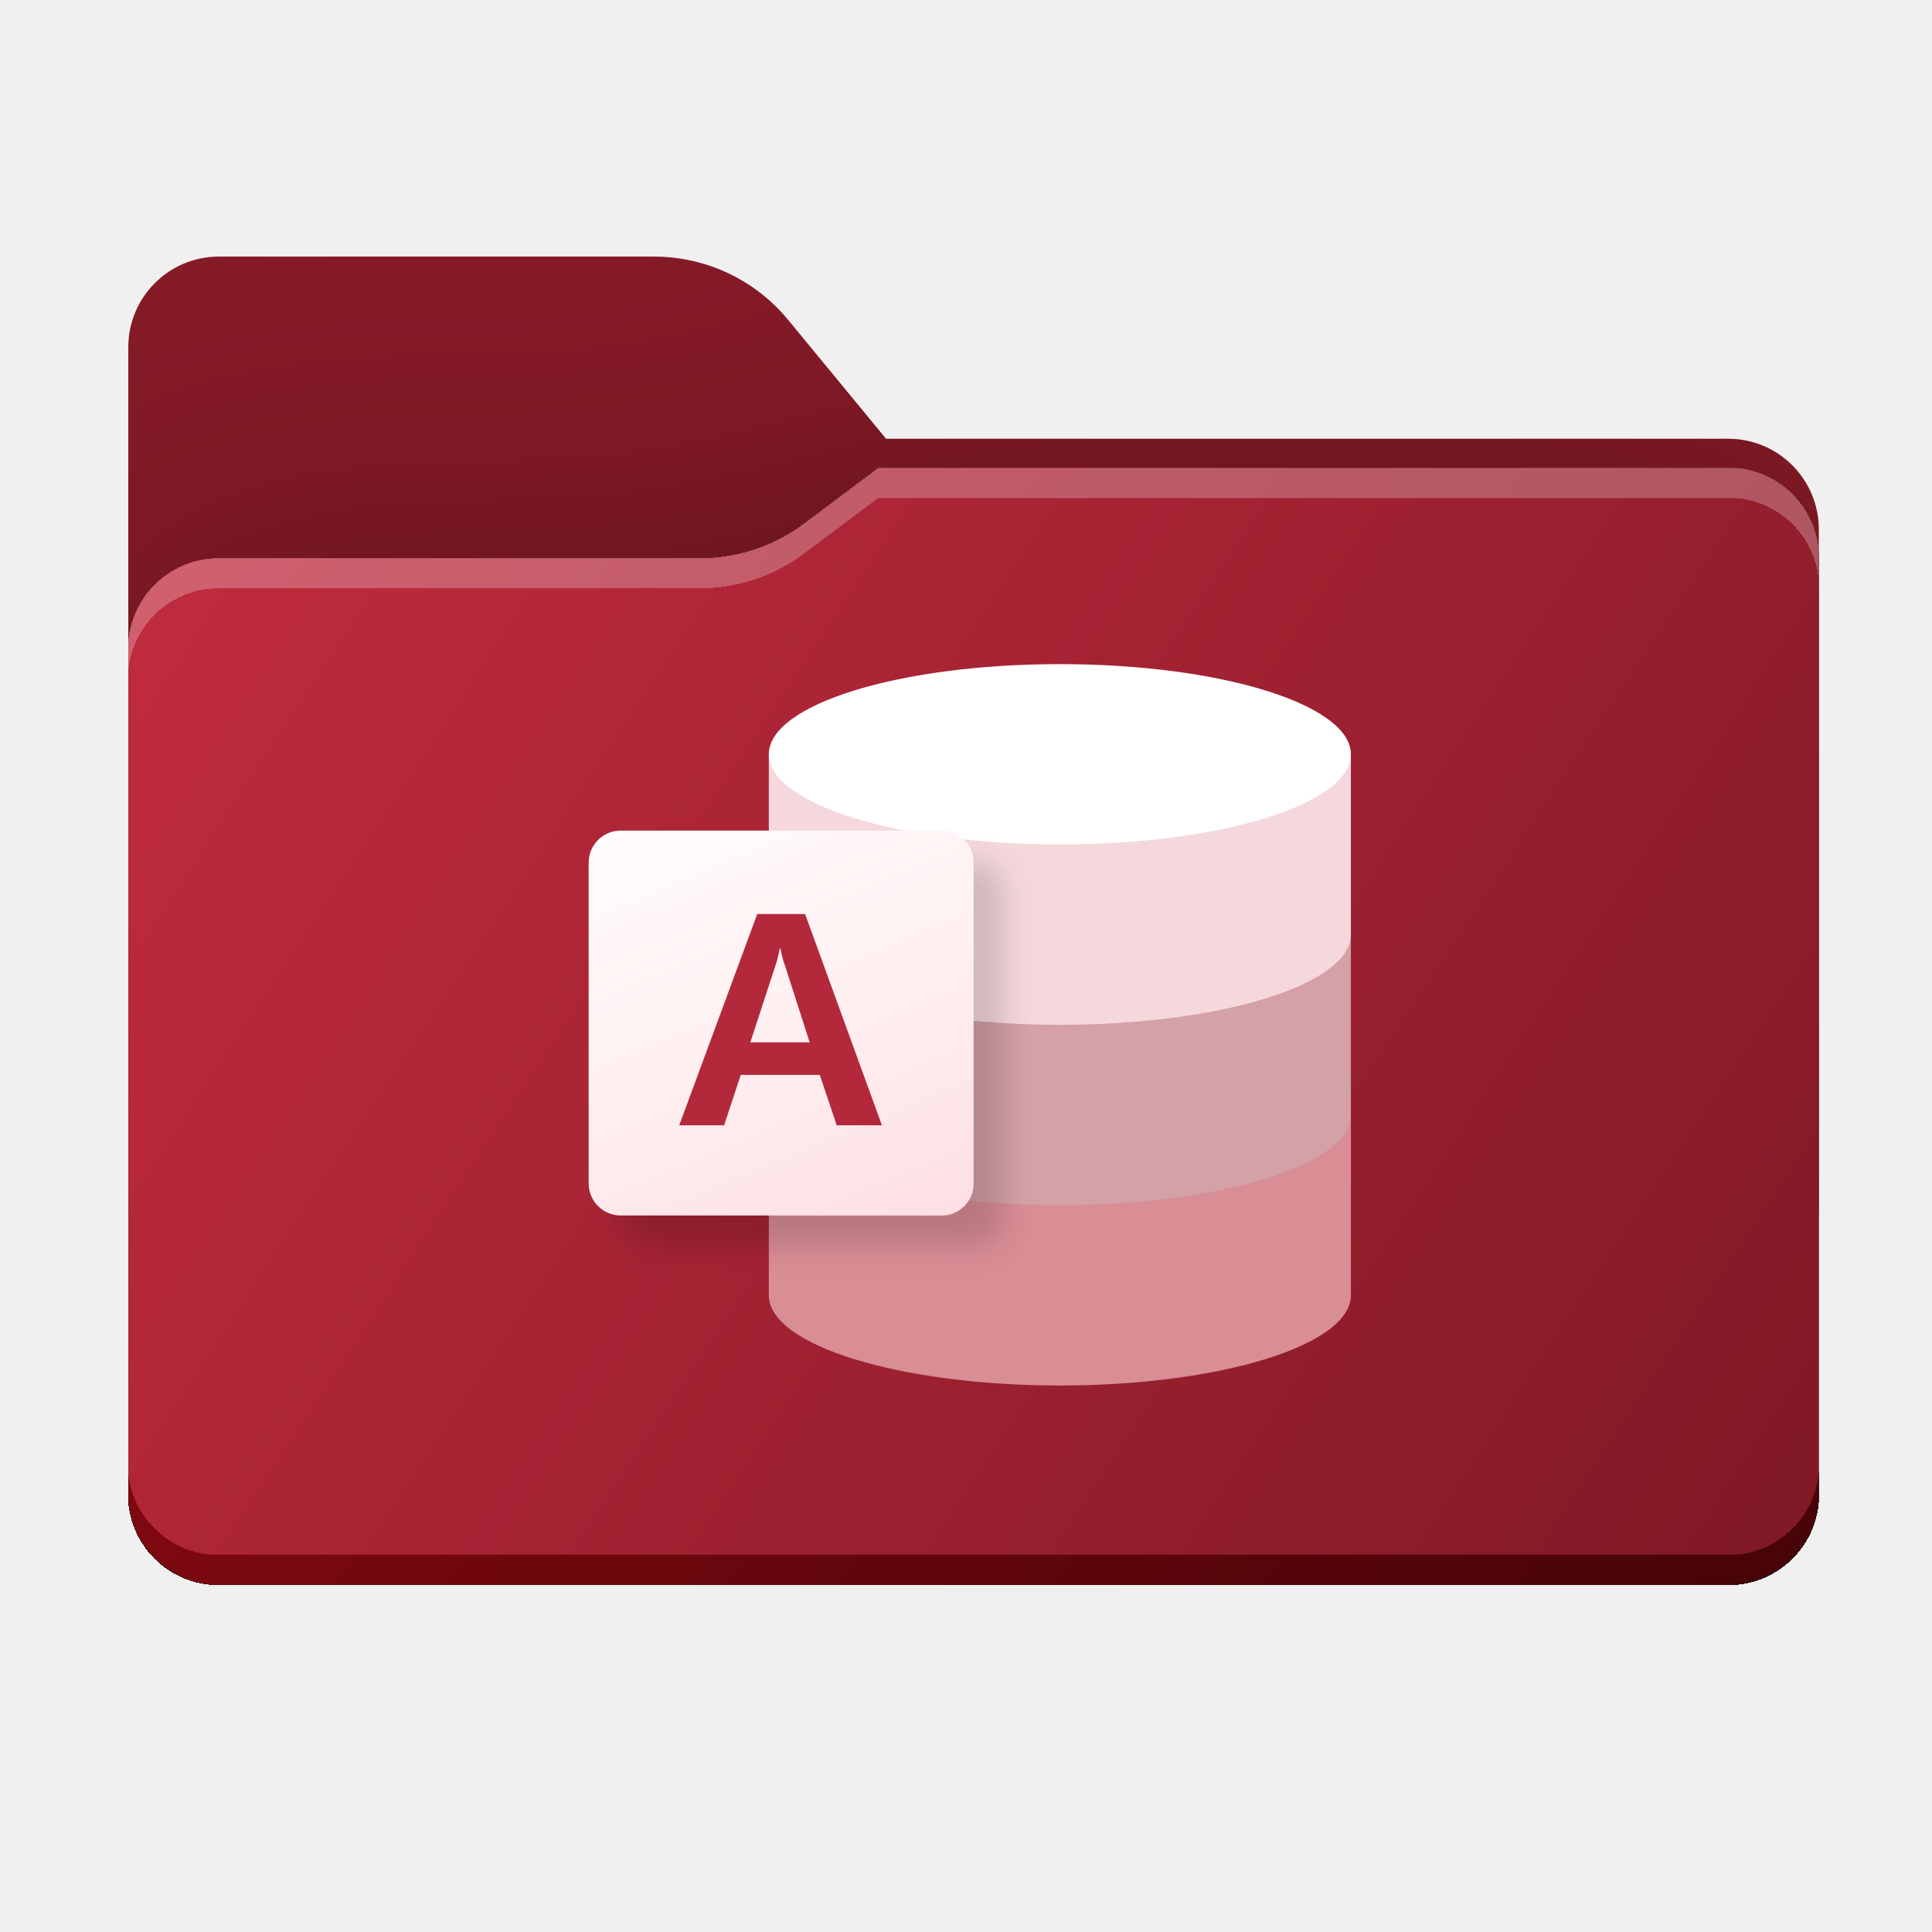
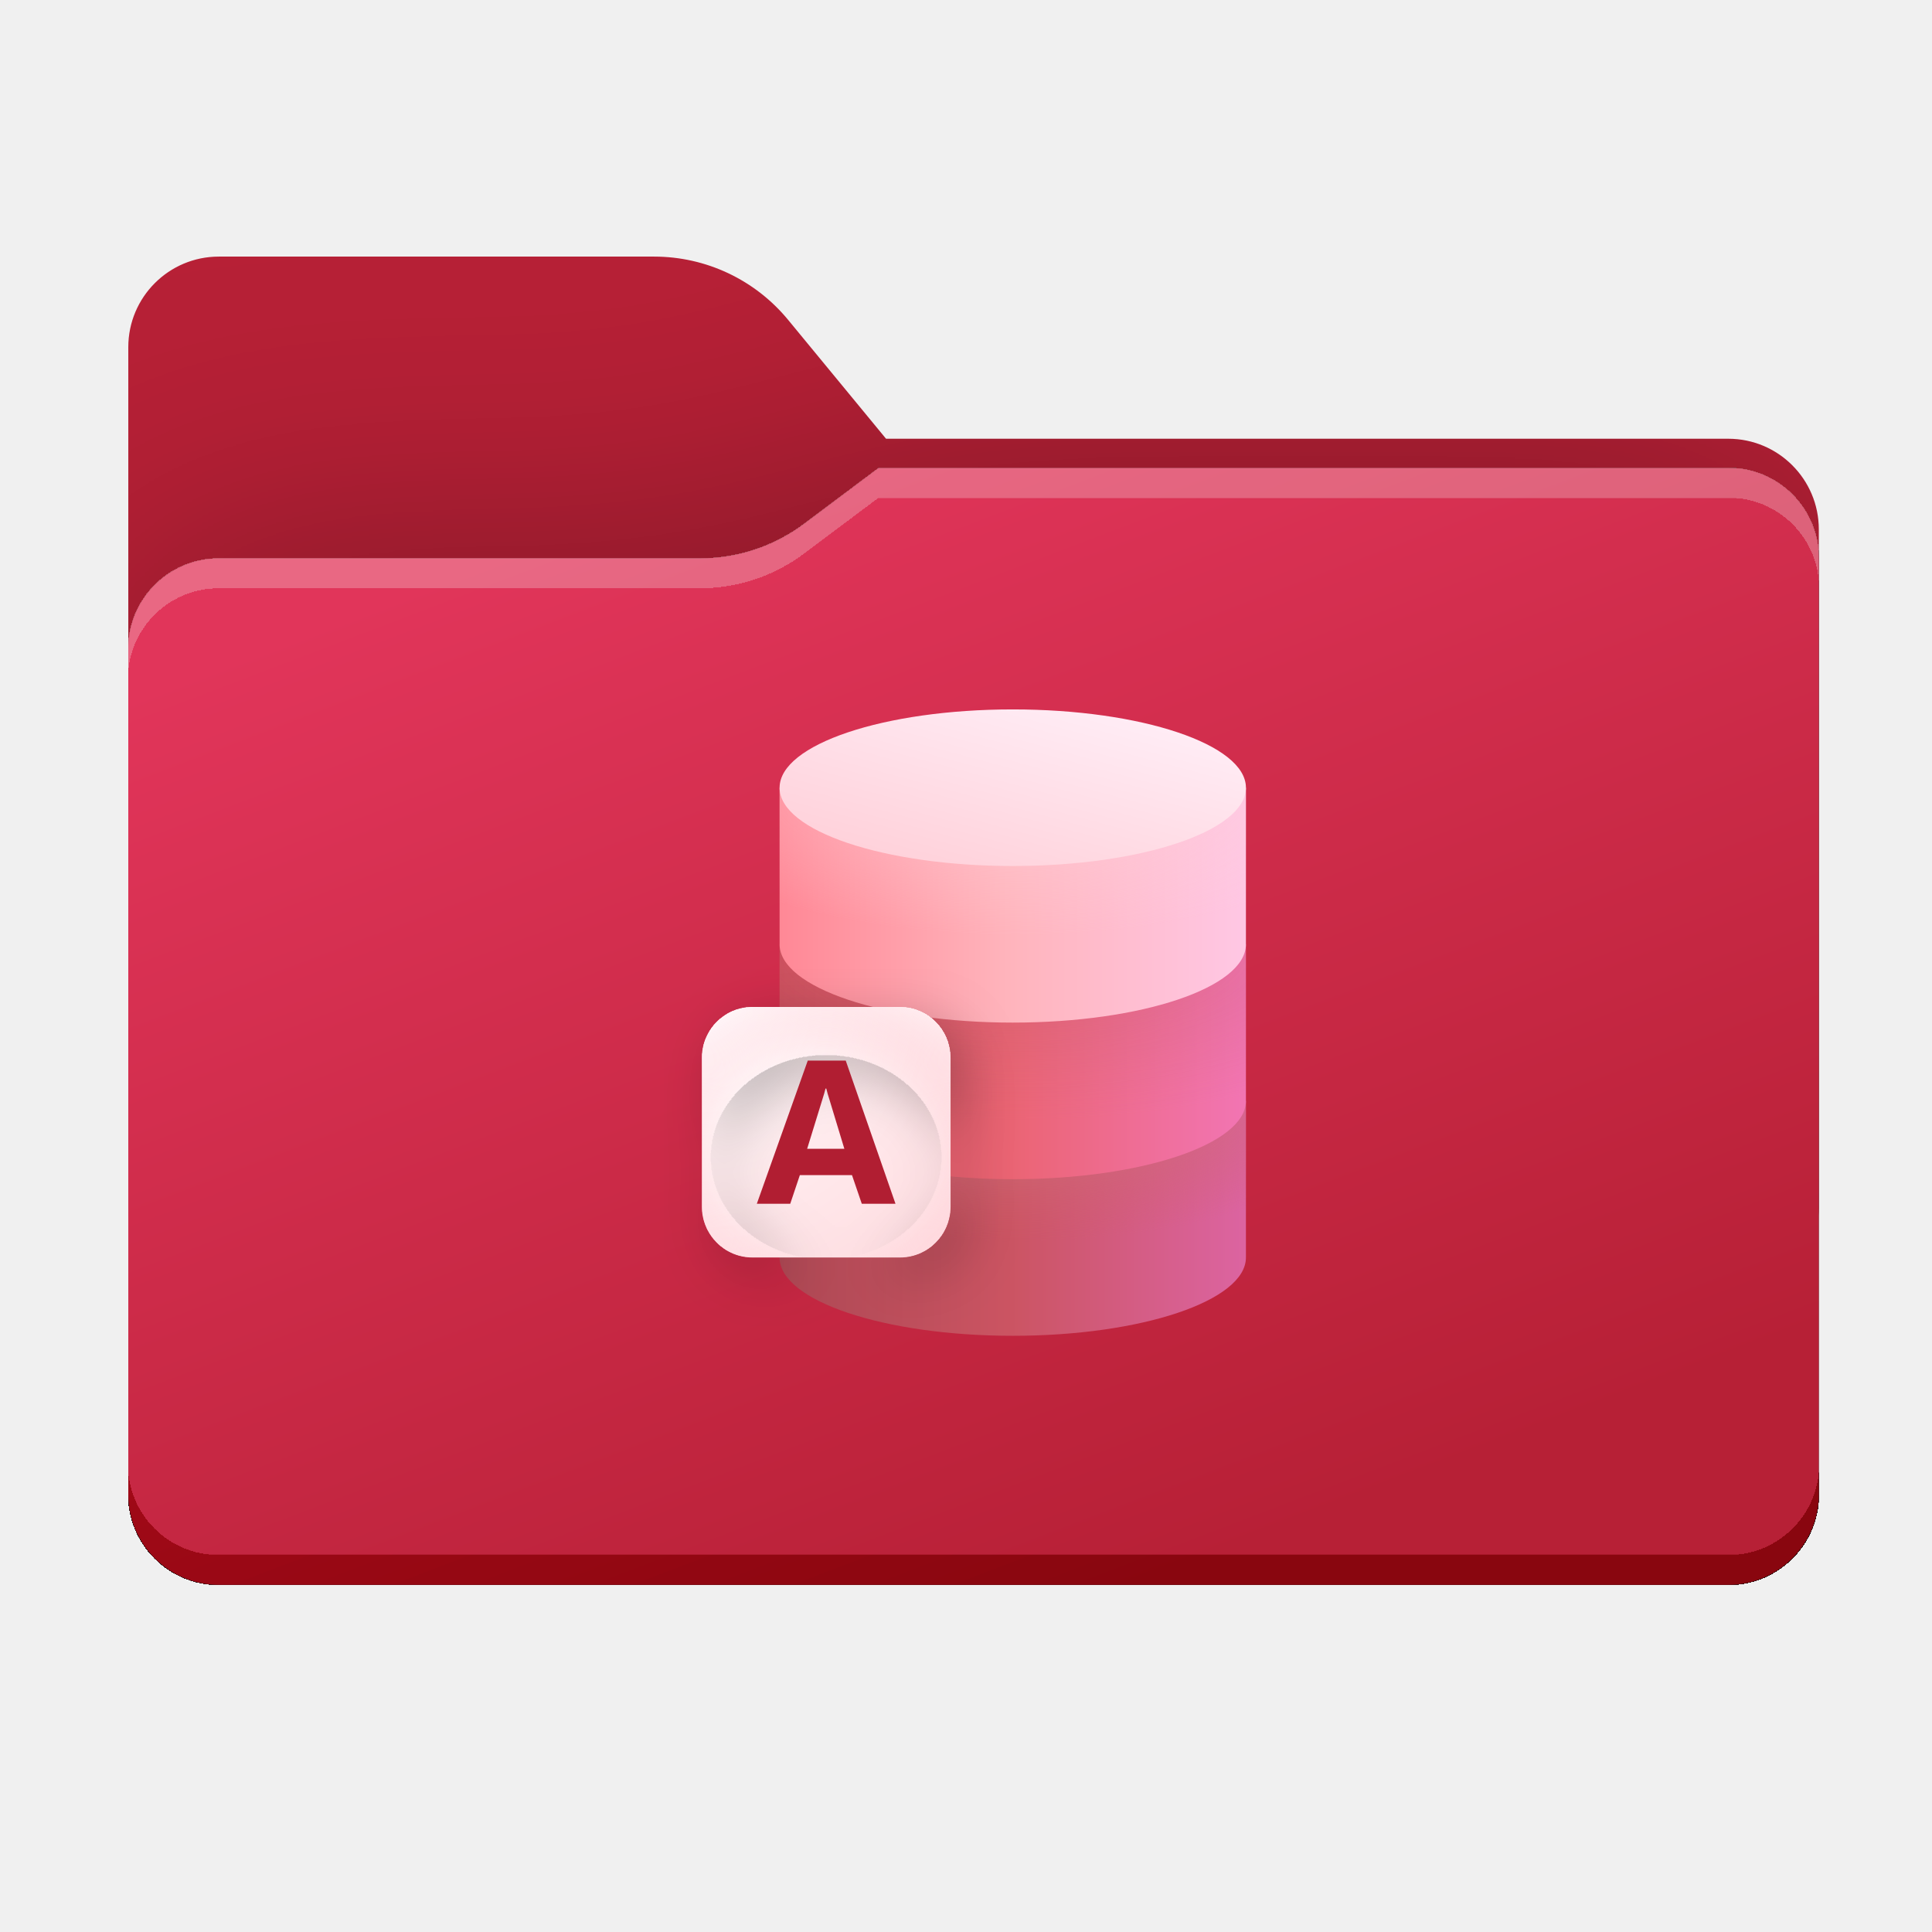
<svg xmlns="http://www.w3.org/2000/svg" width="256" height="256" viewBox="0 0 256 256" fill="none">
-   <path fill-rule="evenodd" clip-rule="evenodd" d="M104.425 42.378C100.056 37.073 93.544 34 86.671 34H29C22.373 34 17 39.373 17 46V58.137V68.2V160C17 166.627 22.373 172 29 172H229C235.627 172 241 166.627 241 160V70.137C241 63.51 235.627 58.137 229 58.137H117.404L104.425 42.378Z" fill="#861A27" />
-   <mask id="mask0_719_17199" style="mask-type:alpha" maskUnits="userSpaceOnUse" x="17" y="34" width="224" height="138">
-     <path fill-rule="evenodd" clip-rule="evenodd" d="M104.425 42.378C100.056 37.073 93.544 34 86.671 34H29C22.373 34 17 39.373 17 46V58.137V68.2V160C17 166.627 22.373 172 29 172H229C235.627 172 241 166.627 241 160V70.137C241 63.51 235.627 58.137 229 58.137H117.404L104.425 42.378Z" fill="url(#paint0_linear_719_17199)" />
-   </mask>
-   <g mask="url(#mask0_719_17199)">
-     <g style="mix-blend-mode:multiply" filter="url(#filter0_f_719_17199)">
-       <path fill-rule="evenodd" clip-rule="evenodd" d="M92.789 74C97.764 74 102.605 72.387 106.586 69.402L116.459 62H229C235.627 62 241 67.373 241 74V108V160C241 166.627 235.627 172 229 172H29C22.373 172 17 166.627 17 160L17 108V86C17 79.373 22.373 74 29 74H87H92.789Z" fill="black" fill-opacity="0.3" />
+   <g clip-path="url(#clip0_4312_14241)">
+     <path d="M104.425 42.378C100.056 37.073 93.544 34 86.671 34H29C22.373 34 17 39.373 17 46V160C17 166.627 22.373 172 29 172H229C235.627 172 241 166.627 241 160V70.137C241 63.51 235.627 58.137 229 58.137H117.404L104.425 42.378Z" fill="url(#paint0_linear_4312_14241)" />
+     <mask id="mask0_4312_14241" style="mask-type:alpha" maskUnits="userSpaceOnUse" x="17" y="34" width="224" height="138">
+       <path d="M86.671 34C93.543 34 100.057 37.073 104.426 42.378L117.403 58.137H229C235.627 58.137 241 63.51 241 70.137V160C241 166.627 235.627 172 229 172H29C22.373 172 17 166.627 17 160V46C17 39.373 22.373 34 29 34H86.671Z" fill="url(#paint1_linear_4312_14241)" />
+     </mask>
+     <g mask="url(#mask0_4312_14241)">
+       <g filter="url(#filter0_f_4312_14241)" style="mix-blend-mode:multiply">
+         <path d="M241 160C241 166.627 235.627 172 229 172H29C22.373 172 17 166.627 17 160V86C17 79.373 22.373 74 29 74H92.79C97.765 74 102.605 72.386 106.586 69.402L116.46 62H229C235.627 62 241 67.373 241 74V160Z" fill="black" fill-opacity="0.3" />
+       </g>
    </g>
+     <g filter="url(#filter1_ii_4312_14241)">
+       <path d="M241 198C241 204.627 235.627 210 229 210H29C22.373 210 17 204.627 17 198V86C17 79.373 22.373 74 29 74H92.79C97.765 74 102.605 72.386 106.586 69.402L116.46 62H229C235.627 62 241 67.373 241 74V198Z" fill="url(#paint2_linear_4312_14241)" />
+     </g>
+     <path d="M165.093 145.875V166.625C165.093 172.355 151.257 177 134.196 177C117.135 177 103.3 172.355 103.3 166.625V145.875H165.093Z" fill="url(#paint3_linear_4312_14241)" />
+     <path d="M165.093 145.875V166.625C165.093 172.355 151.257 177 134.196 177C117.135 177 103.3 172.355 103.3 166.625V145.875H165.093Z" fill="url(#paint4_radial_4312_14241)" />
+     <path d="M165.093 125.125V145.875C165.093 151.605 151.257 156.25 134.196 156.25C117.135 156.25 103.3 151.605 103.3 145.875V125.125H165.093Z" fill="url(#paint5_linear_4312_14241)" />
+     <path d="M165.093 125.125V145.875C165.093 151.605 151.257 156.25 134.196 156.25C117.135 156.25 103.3 151.605 103.3 145.875V125.125H165.093Z" fill="url(#paint6_radial_4312_14241)" />
+     <path d="M165.093 104.375V125.125C165.093 130.855 151.257 135.5 134.196 135.5C117.135 135.5 103.3 130.855 103.3 125.125V104.375H165.093Z" fill="url(#paint7_linear_4312_14241)" />
+     <path d="M165.093 104.375V125.125C165.093 130.855 151.257 135.5 134.196 135.5C117.135 135.5 103.3 130.855 103.3 125.125V104.375H165.093Z" fill="url(#paint8_radial_4312_14241)" />
+     <path d="M134.196 114.75C117.133 114.75 103.3 110.105 103.3 104.375C103.3 98.645 117.133 94 134.196 94C151.259 94 165.093 98.645 165.093 104.375C165.093 110.105 151.259 114.75 134.196 114.75Z" fill="url(#paint9_linear_4312_14241)" />
+     <path d="M99.694 133.425H119.263C122.959 133.425 125.956 136.444 125.956 140.168V159.882C125.956 163.606 122.959 166.625 119.263 166.625H99.694C95.997 166.625 93 163.606 93 159.882V140.168C93 136.444 95.997 133.425 99.694 133.425Z" fill="url(#paint10_radial_4312_14241)" />
+     <g filter="url(#filter2_d_4312_14241)">
+       <path d="M99.694 133.425H119.263C122.959 133.425 125.956 136.444 125.956 140.168V159.882C125.956 163.606 122.959 166.625 119.263 166.625H99.694C95.997 166.625 93 163.606 93 159.882V140.168C93 136.444 95.997 133.425 99.694 133.425Z" fill="url(#paint11_radial_4312_14241)" shape-rendering="crispEdges" />
+     </g>
+     <path d="M100.282 159.508L107.034 140.533H112.064L118.658 159.508H114.193L112.893 155.711H105.984L104.71 159.508H100.282ZM106.956 152.218H111.881L109.871 145.59C109.8 145.352 109.736 145.135 109.673 144.941C109.612 144.738 109.551 144.504 109.489 144.24H109.383C109.33 144.461 109.273 144.677 109.212 144.889C109.151 145.099 109.08 145.33 109.001 145.578L106.953 152.219L106.956 152.218Z" fill="#B11E32" />
  </g>
-   <g filter="url(#filter1_ii_719_17199)">
-     <path fill-rule="evenodd" clip-rule="evenodd" d="M92.789 74C97.764 74 102.605 72.387 106.586 69.402L116.459 62H229C235.627 62 241 67.373 241 74V108V198C241 204.627 235.627 210 229 210H29C22.373 210 17 204.627 17 198L17 108V86C17 79.373 22.373 74 29 74H87H92.789Z" fill="url(#paint1_linear_719_17199)" />
-   </g>
-   <path d="M101.873 147.74V171.636C101.873 178.235 119.139 183.584 140.437 183.584C161.735 183.584 179 178.235 179 171.636V147.74H101.873Z" fill="#D98D95" />
-   <path d="M101.873 123.844V147.74C101.873 154.339 119.139 159.688 140.437 159.688C161.735 159.688 179 154.339 179 147.74V123.844H101.873Z" fill="#D3A1A6" />
-   <path d="M101.873 99.948V123.844C101.873 130.443 119.139 135.792 140.437 135.792C161.735 135.792 179 130.443 179 123.844V99.948H101.873Z" fill="#F5D8DC" />
-   <path d="M140.437 111.896C161.735 111.896 179 106.547 179 99.948C179 93.349 161.735 88 140.437 88C119.139 88 101.873 93.349 101.873 99.948C101.873 106.547 119.139 111.896 140.437 111.896Z" fill="white" />
-   <g filter="url(#filter2_d_719_17199)">
-     <path d="M124.751 110.058H82.249C79.903 110.058 78 111.96 78 114.307V156.808C78 159.155 79.903 161.058 82.249 161.058H124.751C127.097 161.058 129 159.155 129 156.808V114.307C129 111.96 127.097 110.058 124.751 110.058Z" fill="url(#paint2_linear_719_17199)" />
-   </g>
-   <path d="M100.339 121.109H106.678L116.86 149.109H110.872L108.629 142.432H98.154L95.95 149.109H90L100.339 121.109ZM107.283 138.118L104.026 127.982C103.758 127.24 103.555 126.476 103.421 125.699H103.303C103.182 126.497 102.986 127.282 102.718 128.043L99.423 138.118H107.283Z" fill="#B3293B" />
  <defs>
-     <filter id="filter0_f_719_17199" x="-20" y="25" width="298" height="184" filterUnits="userSpaceOnUse" color-interpolation-filters="sRGB">
+     <filter id="filter0_f_4312_14241" x="-20" y="25" width="298" height="184" filterUnits="userSpaceOnUse" color-interpolation-filters="sRGB">
      <feFlood flood-opacity="0" result="BackgroundImageFix" />
      <feBlend mode="normal" in="SourceGraphic" in2="BackgroundImageFix" result="shape" />
-       <feGaussianBlur stdDeviation="18.5" result="effect1_foregroundBlur_719_17199" />
+       <feGaussianBlur stdDeviation="18.5" result="effect1_foregroundBlur_4312_14241" />
    </filter>
-     <filter id="filter1_ii_719_17199" x="17" y="62" width="224" height="148" filterUnits="userSpaceOnUse" color-interpolation-filters="sRGB">
+     <filter id="filter1_ii_4312_14241" x="17" y="62" width="224" height="148" filterUnits="userSpaceOnUse" color-interpolation-filters="sRGB">
      <feFlood flood-opacity="0" result="BackgroundImageFix" />
      <feBlend mode="normal" in="SourceGraphic" in2="BackgroundImageFix" result="shape" />
      <feColorMatrix in="SourceAlpha" type="matrix" values="0 0 0 0 0 0 0 0 0 0 0 0 0 0 0 0 0 0 127 0" result="hardAlpha" />
      <feOffset dy="4" />
      <feComposite in2="hardAlpha" operator="arithmetic" k2="-1" k3="1" />
      <feColorMatrix type="matrix" values="0 0 0 0 1 0 0 0 0 1 0 0 0 0 1 0 0 0 0.25 0" />
-       <feBlend mode="normal" in2="shape" result="effect1_innerShadow_719_17199" />
+       <feBlend mode="normal" in2="shape" result="effect1_innerShadow_4312_14241" />
      <feColorMatrix in="SourceAlpha" type="matrix" values="0 0 0 0 0 0 0 0 0 0 0 0 0 0 0 0 0 0 127 0" result="hardAlpha" />
      <feOffset dy="-4" />
      <feComposite in2="hardAlpha" operator="arithmetic" k2="-1" k3="1" />
      <feColorMatrix type="matrix" values="0 0 0 0 0 0 0 0 0 0 0 0 0 0 0 0 0 0 0.9 0" />
-       <feBlend mode="soft-light" in2="effect1_innerShadow_719_17199" result="effect2_innerShadow_719_17199" />
+       <feBlend mode="soft-light" in2="effect1_innerShadow_4312_14241" result="effect2_innerShadow_4312_14241" />
    </filter>
-     <filter id="filter2_d_719_17199" x="78" y="110.058" width="59" height="59" filterUnits="userSpaceOnUse" color-interpolation-filters="sRGB">
+     <filter id="filter2_d_4312_14241" x="88" y="128.425" width="46.956" height="47.2" filterUnits="userSpaceOnUse" color-interpolation-filters="sRGB">
      <feFlood flood-opacity="0" result="BackgroundImageFix" />
      <feColorMatrix in="SourceAlpha" type="matrix" values="0 0 0 0 0 0 0 0 0 0 0 0 0 0 0 0 0 0 127 0" result="hardAlpha" />
-       <feOffset dx="4" dy="4" />
-       <feGaussianBlur stdDeviation="2" />
+       <feOffset dx="2" dy="2" />
+       <feGaussianBlur stdDeviation="3.5" />
      <feComposite in2="hardAlpha" operator="out" />
-       <feColorMatrix type="matrix" values="0 0 0 0 0 0 0 0 0 0 0 0 0 0 0 0 0 0 0.15 0" />
-       <feBlend mode="normal" in2="BackgroundImageFix" result="effect1_dropShadow_719_17199" />
-       <feBlend mode="normal" in="SourceGraphic" in2="effect1_dropShadow_719_17199" result="shape" />
+       <feColorMatrix type="matrix" values="0 0 0 0 0 0 0 0 0 0 0 0 0 0 0 0 0 0 0.25 0" />
+       <feBlend mode="normal" in2="BackgroundImageFix" result="effect1_dropShadow_4312_14241" />
+       <feBlend mode="normal" in="SourceGraphic" in2="effect1_dropShadow_4312_14241" result="shape" />
    </filter>
-     <linearGradient id="paint0_linear_719_17199" x1="17" y1="34" x2="197.768" y2="215.142" gradientUnits="userSpaceOnUse">
+     <linearGradient id="paint0_linear_4312_14241" x1="17" y1="34" x2="197.768" y2="215.142" gradientUnits="userSpaceOnUse">
+       <stop stop-color="#B72036" />
+     </linearGradient>
+     <linearGradient id="paint1_linear_4312_14241" x1="17" y1="34" x2="197.768" y2="215.142" gradientUnits="userSpaceOnUse">
      <stop stop-color="#05815D" />
      <stop offset="1" stop-color="#0C575F" />
    </linearGradient>
-     <linearGradient id="paint1_linear_719_17199" x1="17" y1="62" x2="241" y2="210" gradientUnits="userSpaceOnUse">
-       <stop stop-color="#C32C3F" />
-       <stop offset="1" stop-color="#7F1825" />
+     <linearGradient id="paint2_linear_4312_14241" x1="176.439" y1="200.973" x2="119.815" y2="52.533" gradientUnits="userSpaceOnUse">
+       <stop stop-color="#B72036" />
+       <stop offset="1" stop-color="#E1355A" />
    </linearGradient>
-     <linearGradient id="paint2_linear_719_17199" x1="90.5" y1="103" x2="117" y2="166" gradientUnits="userSpaceOnUse">
-       <stop stop-color="#FFFDFD" />
-       <stop offset="0.474" stop-color="#FFF1F2" />
-       <stop offset="1" stop-color="#FEDFE3" />
+     <linearGradient id="paint3_linear_4312_14241" x1="165.093" y1="161.438" x2="103.3" y2="161.438" gradientUnits="userSpaceOnUse">
+       <stop stop-color="#DC64A1" />
+       <stop offset="0.51" stop-color="#CB5462" />
+       <stop offset="1" stop-color="#AE4854" />
    </linearGradient>
+     <radialGradient id="paint4_radial_4312_14241" cx="0" cy="0" r="1" gradientUnits="userSpaceOnUse" gradientTransform="translate(134.562 145.883) rotate(90) scale(31.125 79.7744)">
+       <stop offset="0.21" stop-color="#CE6E79" stop-opacity="0.698" />
+       <stop offset="0.6" stop-color="#D25B6A" stop-opacity="0" />
+     </radialGradient>
+     <linearGradient id="paint5_linear_4312_14241" x1="165.093" y1="140.688" x2="103.3" y2="140.688" gradientUnits="userSpaceOnUse">
+       <stop stop-color="#F275B3" />
+       <stop offset="0.51" stop-color="#EB6473" />
+       <stop offset="1" stop-color="#CE4E5C" />
+     </linearGradient>
+     <radialGradient id="paint6_radial_4312_14241" cx="0" cy="0" r="1" gradientUnits="userSpaceOnUse" gradientTransform="translate(134.562 125.125) rotate(90) scale(31.125 79.7744)">
+       <stop offset="0.21" stop-color="#BD5A66" stop-opacity="0.302" />
+       <stop offset="0.75" stop-color="#CA626F" stop-opacity="0" />
+     </radialGradient>
+     <linearGradient id="paint7_linear_4312_14241" x1="165.093" y1="119.938" x2="103.3" y2="119.938" gradientUnits="userSpaceOnUse">
+       <stop stop-color="#FFC7E4" />
+       <stop offset="0.51" stop-color="#FFB4BC" />
+       <stop offset="1" stop-color="#FF8896" />
+     </linearGradient>
+     <radialGradient id="paint8_radial_4312_14241" cx="0" cy="0" r="1" gradientUnits="userSpaceOnUse" gradientTransform="translate(134.562 104.367) rotate(90) scale(31.125 79.7744)">
+       <stop offset="0.21" stop-color="#FFD3DB" stop-opacity="0.4" />
+       <stop offset="0.63" stop-color="#FFD3DB" stop-opacity="0" />
+     </radialGradient>
+     <linearGradient id="paint9_linear_4312_14241" x1="137.704" y1="91.123" x2="129.786" y2="120.602" gradientUnits="userSpaceOnUse">
+       <stop stop-color="#FFEDF6" />
+       <stop offset="0.9" stop-color="#FFD1DA" />
+     </linearGradient>
+     <radialGradient id="paint10_radial_4312_14241" cx="0" cy="0" r="1" gradientTransform="matrix(32.9599 33.2038 32.9599 -33.2038 93.0314 132.945)" gradientUnits="userSpaceOnUse">
+       <stop stop-color="#FFFAFB" />
+       <stop offset="0.94" stop-color="#FFDDE1" />
+     </radialGradient>
+     <radialGradient id="paint11_radial_4312_14241" cx="0" cy="0" r="1" gradientUnits="userSpaceOnUse" gradientTransform="translate(109.468 153.341) rotate(90) scale(23.24 26.2619)">
+       <stop offset="0.58" stop-color="#FFB1C0" stop-opacity="0" />
+       <stop offset="0.97" stop-color="#FFF3F6" stop-opacity="0.502" />
+     </radialGradient>
+     <clipPath id="clip0_4312_14241">
+       <rect width="256" height="256" fill="white" />
+     </clipPath>
  </defs>
</svg>
